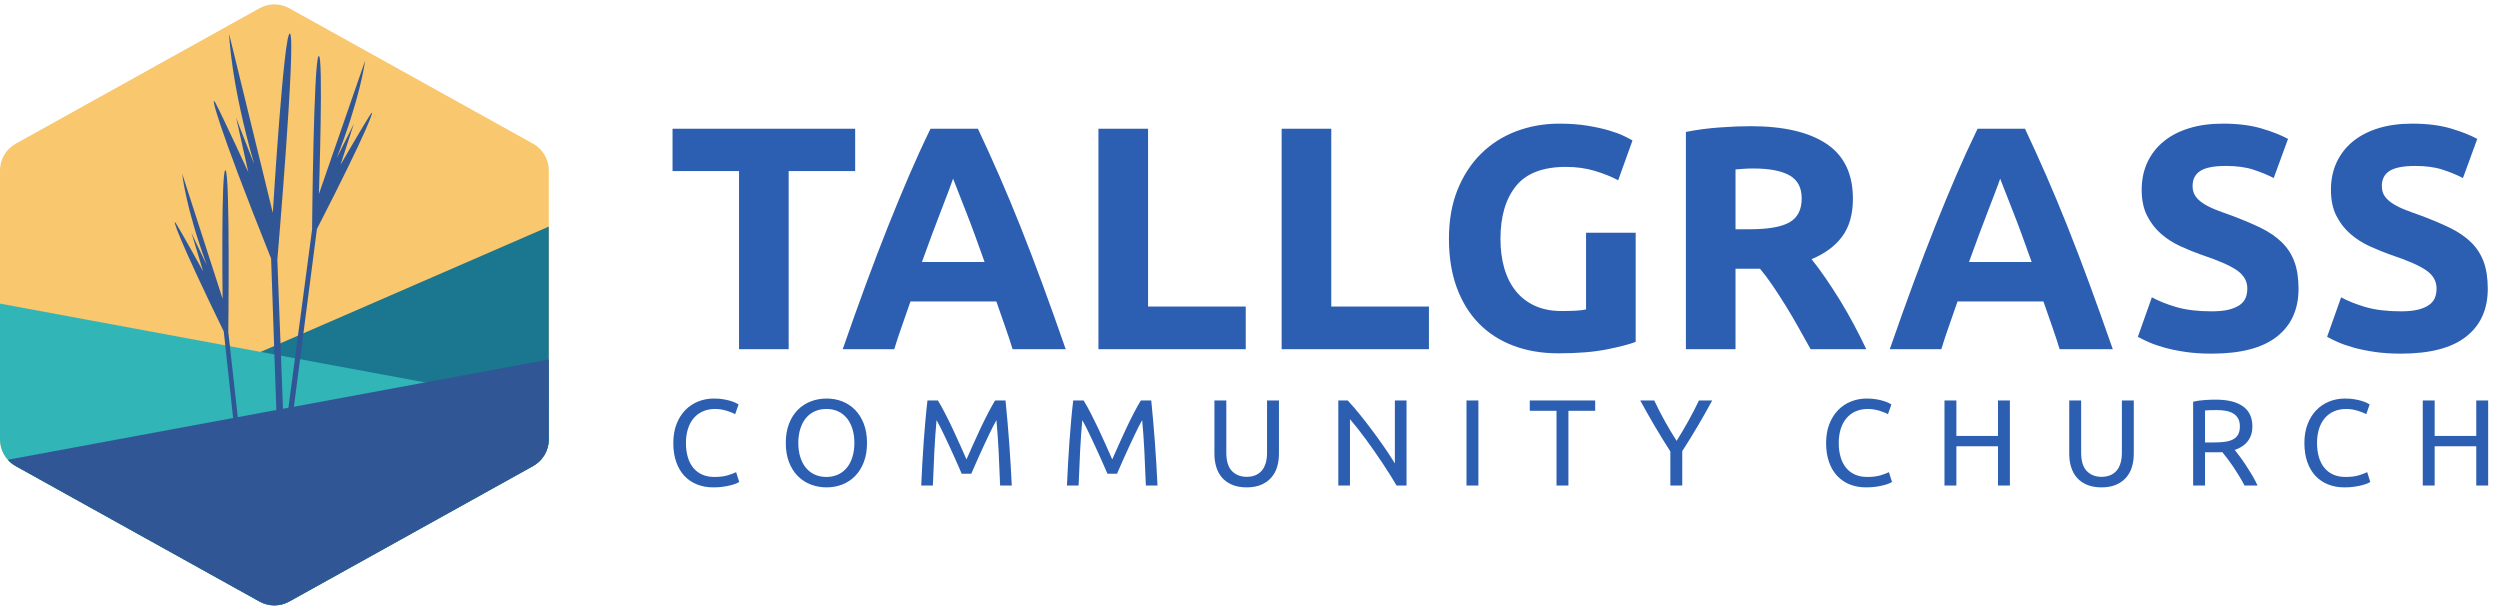
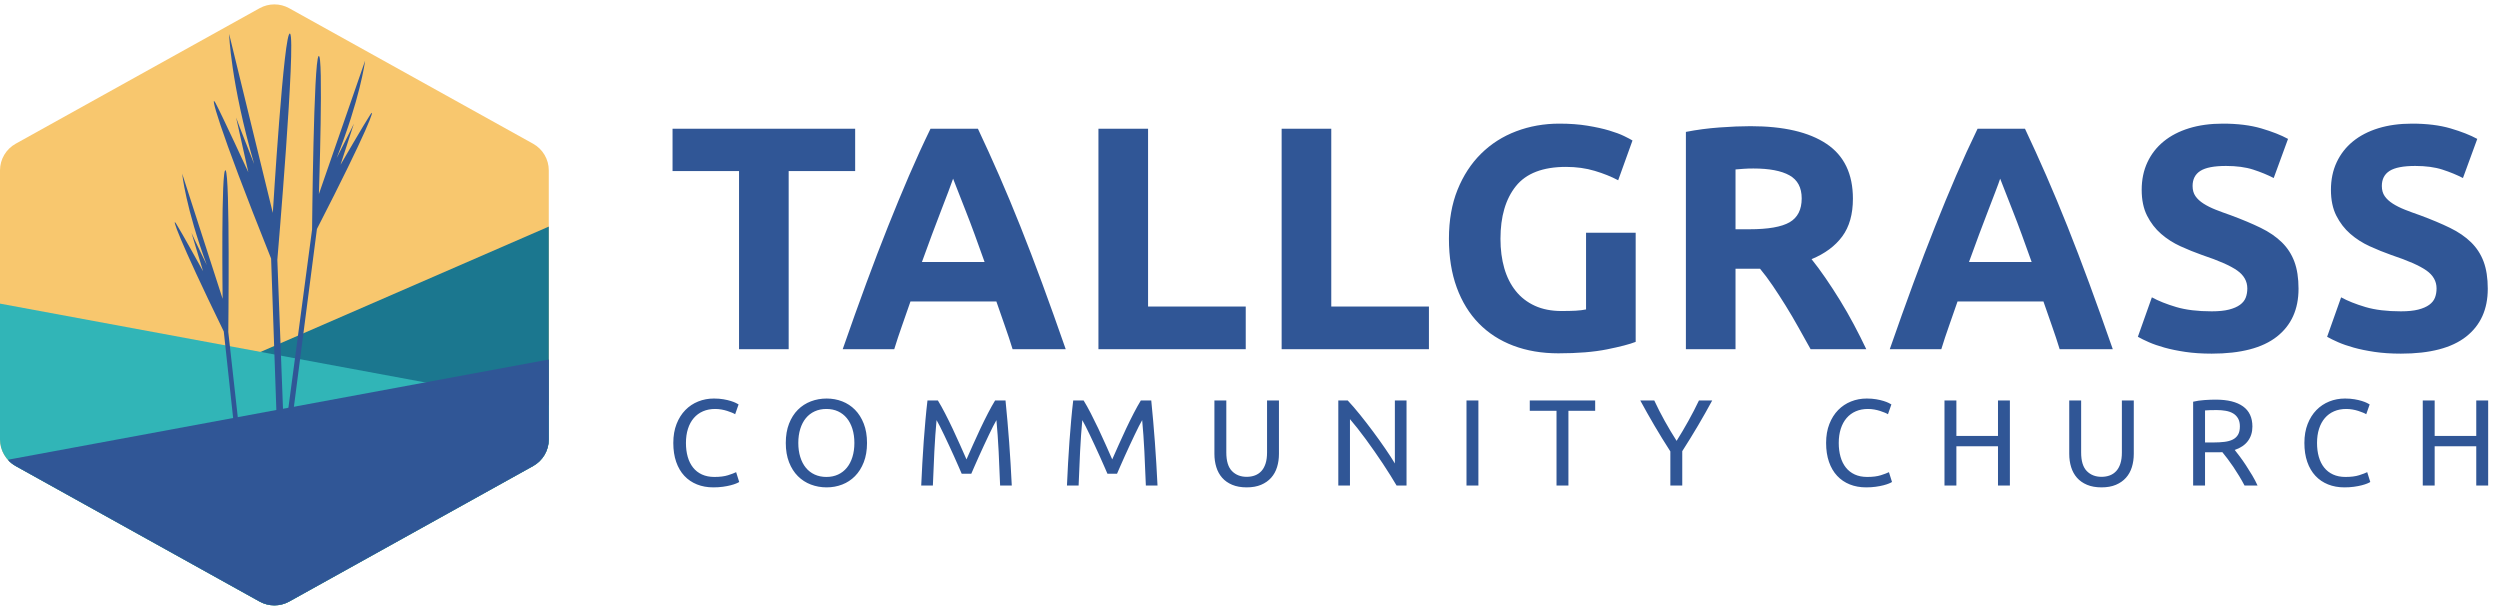
<svg xmlns="http://www.w3.org/2000/svg" width="410px" height="100px" viewBox="0 0 410 100" version="1.1">
  <defs />
  <g id="logo" stroke="none" stroke-width="1" fill="none" fill-rule="evenodd">
-     <g id="text" transform="translate(110, 20)" fill="#2C5FB1">
+     <g id="text" transform="translate(110, 20)" fill="#305696">
      <path d="M6.982,59.929 C6.003,59.929 5.111,59.768 4.306,59.446 C3.501,59.124 2.81,58.655 2.233,58.038 C1.656,57.42 1.21,56.659 0.895,55.753 C0.58,54.848 0.422,53.811 0.422,52.644 C0.422,51.477 0.6,50.441 0.955,49.535 C1.311,48.629 1.79,47.868 2.394,47.251 C2.998,46.634 3.702,46.164 4.507,45.842 C5.312,45.52 6.171,45.359 7.083,45.359 C7.66,45.359 8.18,45.4 8.643,45.48 C9.105,45.56 9.508,45.654 9.85,45.762 C10.192,45.869 10.471,45.976 10.685,46.084 C10.9,46.191 11.047,46.272 11.128,46.325 L10.564,47.935 C10.444,47.855 10.269,47.767 10.041,47.674 C9.813,47.58 9.555,47.486 9.266,47.392 C8.978,47.298 8.663,47.221 8.321,47.16 C7.979,47.1 7.633,47.07 7.284,47.07 C6.546,47.07 5.882,47.197 5.292,47.452 C4.702,47.707 4.199,48.076 3.783,48.559 C3.367,49.042 3.048,49.629 2.827,50.32 C2.605,51.011 2.495,51.786 2.495,52.644 C2.495,53.476 2.592,54.234 2.786,54.918 C2.981,55.602 3.273,56.189 3.662,56.679 C4.051,57.169 4.537,57.548 5.121,57.816 C5.704,58.084 6.385,58.219 7.163,58.219 C8.062,58.219 8.807,58.125 9.397,57.937 C9.988,57.749 10.43,57.581 10.725,57.434 L11.229,59.044 C11.135,59.111 10.967,59.195 10.725,59.295 C10.484,59.396 10.182,59.493 9.82,59.587 C9.458,59.681 9.035,59.761 8.552,59.829 C8.069,59.896 7.546,59.929 6.982,59.929 Z M18.869,52.644 C18.869,51.45 19.047,50.397 19.402,49.485 C19.758,48.572 20.241,47.811 20.851,47.201 C21.462,46.59 22.173,46.131 22.984,45.822 C23.796,45.514 24.658,45.359 25.57,45.359 C26.469,45.359 27.318,45.514 28.116,45.822 C28.914,46.131 29.615,46.59 30.219,47.201 C30.823,47.811 31.302,48.572 31.658,49.485 C32.014,50.397 32.191,51.45 32.191,52.644 C32.191,53.838 32.014,54.891 31.658,55.804 C31.302,56.716 30.823,57.477 30.219,58.088 C29.615,58.698 28.914,59.158 28.116,59.466 C27.318,59.775 26.469,59.929 25.57,59.929 C24.658,59.929 23.796,59.775 22.984,59.466 C22.173,59.158 21.462,58.698 20.851,58.088 C20.241,57.477 19.758,56.716 19.402,55.804 C19.047,54.891 18.869,53.838 18.869,52.644 Z M20.922,52.644 C20.922,53.489 21.029,54.258 21.244,54.948 C21.458,55.639 21.764,56.226 22.159,56.709 C22.555,57.192 23.038,57.565 23.608,57.826 C24.179,58.088 24.819,58.219 25.53,58.219 C26.241,58.219 26.879,58.088 27.442,57.826 C28.005,57.565 28.485,57.192 28.881,56.709 C29.277,56.226 29.582,55.639 29.797,54.948 C30.011,54.258 30.119,53.489 30.119,52.644 C30.119,51.799 30.011,51.031 29.797,50.34 C29.582,49.649 29.277,49.062 28.881,48.579 C28.485,48.096 28.005,47.724 27.442,47.462 C26.879,47.201 26.241,47.07 25.53,47.07 C24.819,47.07 24.179,47.201 23.608,47.462 C23.038,47.724 22.555,48.096 22.159,48.579 C21.764,49.062 21.458,49.649 21.244,50.34 C21.029,51.031 20.922,51.799 20.922,52.644 Z M47.72,57.695 C47.586,57.373 47.409,56.964 47.187,56.468 C46.966,55.971 46.728,55.435 46.473,54.858 C46.218,54.281 45.946,53.687 45.658,53.077 C45.369,52.466 45.098,51.89 44.843,51.346 C44.588,50.803 44.35,50.317 44.128,49.887 C43.907,49.458 43.729,49.129 43.595,48.901 C43.447,50.484 43.327,52.198 43.233,54.043 C43.139,55.888 43.058,57.749 42.991,59.627 L41.08,59.627 C41.133,58.42 41.194,57.202 41.261,55.975 C41.328,54.747 41.405,53.54 41.492,52.352 C41.579,51.165 41.673,50.008 41.774,48.881 C41.874,47.754 41.985,46.687 42.106,45.681 L43.816,45.681 C44.179,46.272 44.568,46.969 44.984,47.774 C45.4,48.579 45.815,49.421 46.231,50.3 C46.647,51.179 47.05,52.057 47.439,52.936 C47.828,53.815 48.183,54.616 48.505,55.341 C48.827,54.616 49.183,53.815 49.572,52.936 C49.961,52.057 50.363,51.179 50.779,50.3 C51.195,49.421 51.611,48.579 52.027,47.774 C52.443,46.969 52.832,46.272 53.194,45.681 L54.905,45.681 C55.361,50.176 55.703,54.824 55.931,59.627 L54.019,59.627 C53.952,57.749 53.872,55.888 53.778,54.043 C53.684,52.198 53.563,50.484 53.416,48.901 C53.281,49.129 53.104,49.458 52.882,49.887 C52.661,50.317 52.423,50.803 52.168,51.346 C51.913,51.89 51.641,52.466 51.353,53.077 C51.064,53.687 50.793,54.281 50.538,54.858 C50.283,55.435 50.045,55.971 49.823,56.468 C49.602,56.964 49.424,57.373 49.29,57.695 L47.72,57.695 Z M71.621,57.695 C71.487,57.373 71.309,56.964 71.088,56.468 C70.867,55.971 70.629,55.435 70.374,54.858 C70.119,54.281 69.847,53.687 69.559,53.077 C69.27,52.466 68.999,51.89 68.744,51.346 C68.489,50.803 68.251,50.317 68.029,49.887 C67.808,49.458 67.63,49.129 67.496,48.901 C67.348,50.484 67.228,52.198 67.134,54.043 C67.04,55.888 66.959,57.749 66.892,59.627 L64.98,59.627 C65.034,58.42 65.094,57.202 65.161,55.975 C65.229,54.747 65.306,53.54 65.393,52.352 C65.48,51.165 65.574,50.008 65.675,48.881 C65.775,47.754 65.886,46.687 66.007,45.681 L67.717,45.681 C68.08,46.272 68.469,46.969 68.884,47.774 C69.3,48.579 69.716,49.421 70.132,50.3 C70.548,51.179 70.951,52.057 71.34,52.936 C71.729,53.815 72.084,54.616 72.406,55.341 C72.728,54.616 73.084,53.815 73.473,52.936 C73.862,52.057 74.264,51.179 74.68,50.3 C75.096,49.421 75.512,48.579 75.928,47.774 C76.344,46.969 76.733,46.272 77.095,45.681 L78.806,45.681 C79.262,50.176 79.604,54.824 79.832,59.627 L77.92,59.627 C77.853,57.749 77.773,55.888 77.679,54.043 C77.585,52.198 77.464,50.484 77.317,48.901 C77.182,49.129 77.005,49.458 76.783,49.887 C76.562,50.317 76.324,50.803 76.069,51.346 C75.814,51.89 75.542,52.466 75.254,53.077 C74.965,53.687 74.694,54.281 74.439,54.858 C74.184,55.435 73.946,55.971 73.724,56.468 C73.503,56.964 73.325,57.373 73.191,57.695 L71.621,57.695 Z M94.456,59.929 C93.543,59.929 92.752,59.788 92.081,59.507 C91.41,59.225 90.86,58.839 90.431,58.349 C90.001,57.86 89.683,57.28 89.475,56.609 C89.267,55.938 89.163,55.213 89.163,54.435 L89.163,45.681 L91.115,45.681 L91.115,54.214 C91.115,55.609 91.424,56.622 92.041,57.253 C92.658,57.883 93.463,58.199 94.456,58.199 C94.952,58.199 95.405,58.121 95.814,57.967 C96.223,57.813 96.575,57.575 96.871,57.253 C97.166,56.931 97.394,56.518 97.555,56.015 C97.716,55.512 97.796,54.912 97.796,54.214 L97.796,45.681 L99.748,45.681 L99.748,54.435 C99.748,55.213 99.644,55.938 99.436,56.609 C99.228,57.28 98.906,57.86 98.47,58.349 C98.034,58.839 97.484,59.225 96.82,59.507 C96.156,59.788 95.368,59.929 94.456,59.929 Z M119.041,59.627 C118.746,59.131 118.407,58.574 118.024,57.957 C117.642,57.34 117.23,56.699 116.787,56.035 C116.344,55.371 115.885,54.697 115.408,54.013 C114.932,53.328 114.459,52.668 113.99,52.03 C113.52,51.393 113.064,50.793 112.621,50.229 C112.178,49.666 111.769,49.169 111.394,48.74 L111.394,59.627 L109.482,59.627 L109.482,45.681 L111.031,45.681 C111.662,46.352 112.336,47.134 113.054,48.026 C113.772,48.918 114.483,49.837 115.187,50.783 C115.891,51.729 116.555,52.658 117.179,53.57 C117.803,54.482 118.33,55.294 118.759,56.005 L118.759,45.681 L120.671,45.681 L120.671,59.627 L119.041,59.627 Z M130.505,45.681 L132.457,45.681 L132.457,59.627 L130.505,59.627 L130.505,45.681 Z M151.608,45.681 L151.608,47.372 L147.221,47.372 L147.221,59.627 L145.269,59.627 L145.269,47.372 L140.882,47.372 L140.882,45.681 L151.608,45.681 Z M163.938,59.627 L163.938,54.033 C163.012,52.597 162.14,51.182 161.322,49.787 C160.503,48.391 159.732,47.023 159.007,45.681 L161.302,45.681 C161.811,46.781 162.382,47.898 163.012,49.032 C163.643,50.166 164.293,51.256 164.964,52.302 C165.622,51.256 166.266,50.166 166.896,49.032 C167.527,47.898 168.104,46.781 168.627,45.681 L170.8,45.681 C170.076,47.023 169.304,48.388 168.486,49.777 C167.668,51.165 166.802,52.57 165.89,53.993 L165.89,59.627 L163.938,59.627 Z M196.043,59.929 C195.063,59.929 194.171,59.768 193.366,59.446 C192.561,59.124 191.87,58.655 191.293,58.038 C190.717,57.42 190.27,56.659 189.955,55.753 C189.64,54.848 189.482,53.811 189.482,52.644 C189.482,51.477 189.66,50.441 190.016,49.535 C190.371,48.629 190.851,47.868 191.454,47.251 C192.058,46.634 192.762,46.164 193.567,45.842 C194.372,45.52 195.231,45.359 196.143,45.359 C196.72,45.359 197.24,45.4 197.703,45.48 C198.166,45.56 198.568,45.654 198.91,45.762 C199.253,45.869 199.531,45.976 199.746,46.084 C199.96,46.191 200.108,46.272 200.188,46.325 L199.625,47.935 C199.504,47.855 199.33,47.767 199.102,47.674 C198.874,47.58 198.615,47.486 198.327,47.392 C198.038,47.298 197.723,47.221 197.381,47.16 C197.039,47.1 196.693,47.07 196.345,47.07 C195.607,47.07 194.943,47.197 194.352,47.452 C193.762,47.707 193.259,48.076 192.843,48.559 C192.427,49.042 192.108,49.629 191.887,50.32 C191.666,51.011 191.555,51.786 191.555,52.644 C191.555,53.476 191.652,54.234 191.847,54.918 C192.041,55.602 192.333,56.189 192.722,56.679 C193.111,57.169 193.598,57.548 194.181,57.816 C194.765,58.084 195.446,58.219 196.224,58.219 C197.123,58.219 197.867,58.125 198.458,57.937 C199.048,57.749 199.491,57.581 199.786,57.434 L200.289,59.044 C200.195,59.111 200.027,59.195 199.786,59.295 C199.544,59.396 199.242,59.493 198.88,59.587 C198.518,59.681 198.095,59.761 197.612,59.829 C197.129,59.896 196.606,59.929 196.043,59.929 Z M217.67,45.681 L219.622,45.681 L219.622,59.627 L217.67,59.627 L217.67,53.188 L210.847,53.188 L210.847,59.627 L208.895,59.627 L208.895,45.681 L210.847,45.681 L210.847,51.497 L217.67,51.497 L217.67,45.681 Z M234.648,59.929 C233.735,59.929 232.944,59.788 232.273,59.507 C231.602,59.225 231.052,58.839 230.623,58.349 C230.194,57.86 229.875,57.28 229.667,56.609 C229.459,55.938 229.355,55.213 229.355,54.435 L229.355,45.681 L231.307,45.681 L231.307,54.214 C231.307,55.609 231.616,56.622 232.233,57.253 C232.85,57.883 233.655,58.199 234.648,58.199 C235.144,58.199 235.597,58.121 236.006,57.967 C236.415,57.813 236.767,57.575 237.063,57.253 C237.358,56.931 237.586,56.518 237.747,56.015 C237.908,55.512 237.988,54.912 237.988,54.214 L237.988,45.681 L239.94,45.681 L239.94,54.435 C239.94,55.213 239.836,55.938 239.628,56.609 C239.42,57.28 239.099,57.86 238.662,58.349 C238.226,58.839 237.676,59.225 237.012,59.507 C236.348,59.788 235.56,59.929 234.648,59.929 Z M256.496,53.791 C256.711,54.06 256.982,54.412 257.311,54.848 C257.64,55.284 257.978,55.767 258.327,56.297 C258.676,56.827 259.021,57.38 259.364,57.957 C259.706,58.534 259.998,59.091 260.239,59.627 L258.106,59.627 C257.838,59.118 257.546,58.601 257.23,58.078 C256.915,57.555 256.597,57.055 256.275,56.579 C255.953,56.102 255.634,55.656 255.319,55.24 C255.003,54.824 254.718,54.462 254.463,54.154 C254.289,54.167 254.111,54.174 253.93,54.174 L251.626,54.174 L251.626,59.627 L249.674,59.627 L249.674,45.882 C250.224,45.748 250.838,45.658 251.515,45.611 C252.193,45.564 252.813,45.54 253.377,45.54 C255.335,45.54 256.828,45.909 257.854,46.647 C258.881,47.385 259.394,48.485 259.394,49.948 C259.394,50.873 259.149,51.665 258.659,52.322 C258.17,52.98 257.448,53.469 256.496,53.791 Z M253.538,47.251 C252.706,47.251 252.069,47.271 251.626,47.311 L251.626,52.564 L253.014,52.564 C253.685,52.564 254.289,52.53 254.826,52.463 C255.362,52.396 255.815,52.269 256.184,52.081 C256.553,51.893 256.838,51.628 257.039,51.286 C257.24,50.944 257.341,50.491 257.341,49.927 C257.341,49.404 257.24,48.968 257.039,48.619 C256.838,48.271 256.566,47.996 256.224,47.794 C255.882,47.593 255.48,47.452 255.017,47.372 C254.554,47.291 254.061,47.251 253.538,47.251 Z M274.48,59.929 C273.501,59.929 272.609,59.768 271.804,59.446 C270.999,59.124 270.308,58.655 269.731,58.038 C269.154,57.42 268.708,56.659 268.393,55.753 C268.077,54.848 267.92,53.811 267.92,52.644 C267.92,51.477 268.098,50.441 268.453,49.535 C268.809,48.629 269.288,47.868 269.892,47.251 C270.496,46.634 271.2,46.164 272.005,45.842 C272.81,45.52 273.669,45.359 274.581,45.359 C275.158,45.359 275.678,45.4 276.14,45.48 C276.603,45.56 277.006,45.654 277.348,45.762 C277.69,45.869 277.968,45.976 278.183,46.084 C278.398,46.191 278.545,46.272 278.626,46.325 L278.062,47.935 C277.942,47.855 277.767,47.767 277.539,47.674 C277.311,47.58 277.053,47.486 276.764,47.392 C276.476,47.298 276.161,47.221 275.819,47.16 C275.476,47.1 275.131,47.07 274.782,47.07 C274.044,47.07 273.38,47.197 272.79,47.452 C272.2,47.707 271.696,48.076 271.28,48.559 C270.865,49.042 270.546,49.629 270.325,50.32 C270.103,51.011 269.993,51.786 269.993,52.644 C269.993,53.476 270.09,54.234 270.284,54.918 C270.479,55.602 270.771,56.189 271.16,56.679 C271.549,57.169 272.035,57.548 272.619,57.816 C273.202,58.084 273.883,58.219 274.661,58.219 C275.56,58.219 276.305,58.125 276.895,57.937 C277.485,57.749 277.928,57.581 278.223,57.434 L278.726,59.044 C278.633,59.111 278.465,59.195 278.223,59.295 C277.982,59.396 277.68,59.493 277.318,59.587 C276.956,59.681 276.533,59.761 276.05,59.829 C275.567,59.896 275.044,59.929 274.48,59.929 Z M296.107,45.681 L298.059,45.681 L298.059,59.627 L296.107,59.627 L296.107,53.188 L289.285,53.188 L289.285,59.627 L287.333,59.627 L287.333,45.681 L289.285,45.681 L289.285,51.497 L296.107,51.497 L296.107,45.681 Z" id="community-church" />
      <path d="M30.246,1.111 L30.246,8.05 L19.342,8.05 L19.342,37.267 L11.202,37.267 L11.202,8.05 L0.298,8.05 L0.298,1.111 L30.246,1.111 Z M56.065,37.267 C55.682,36.015 55.256,34.728 54.786,33.406 C54.317,32.084 53.856,30.763 53.404,29.441 L39.317,29.441 C38.865,30.763 38.404,32.084 37.934,33.406 C37.465,34.728 37.039,36.015 36.656,37.267 L28.204,37.267 C29.56,33.371 30.847,29.771 32.065,26.467 C33.282,23.163 34.473,20.05 35.639,17.128 C36.804,14.206 37.952,11.432 39.082,8.806 C40.212,6.18 41.386,3.615 42.604,1.111 L50.378,1.111 C51.56,3.615 52.725,6.18 53.873,8.806 C55.021,11.432 56.178,14.206 57.343,17.128 C58.508,20.05 59.699,23.163 60.917,26.467 C62.134,29.771 63.421,33.371 64.778,37.267 L56.065,37.267 Z M46.308,9.302 C46.134,9.824 45.873,10.537 45.525,11.441 C45.178,12.345 44.778,13.389 44.325,14.571 C43.873,15.754 43.378,17.058 42.839,18.484 C42.299,19.911 41.752,21.406 41.195,22.971 L51.473,22.971 C50.917,21.406 50.378,19.911 49.856,18.484 C49.334,17.058 48.839,15.754 48.369,14.571 C47.899,13.389 47.491,12.345 47.143,11.441 C46.795,10.537 46.517,9.824 46.308,9.302 Z M94.301,30.276 L94.301,37.267 L70.144,37.267 L70.144,1.111 L78.283,1.111 L78.283,30.276 L94.301,30.276 Z M124.345,30.276 L124.345,37.267 L100.189,37.267 L100.189,1.111 L108.328,1.111 L108.328,30.276 L124.345,30.276 Z M146.825,7.371 C143.034,7.371 140.294,8.424 138.607,10.528 C136.92,12.632 136.077,15.511 136.077,19.163 C136.077,20.937 136.286,22.545 136.703,23.989 C137.12,25.432 137.747,26.676 138.581,27.719 C139.416,28.763 140.46,29.571 141.712,30.145 C142.964,30.719 144.425,31.006 146.094,31.006 C146.999,31.006 147.773,30.989 148.416,30.954 C149.06,30.919 149.625,30.85 150.112,30.745 L150.112,18.171 L158.251,18.171 L158.251,36.067 C157.277,36.45 155.712,36.858 153.555,37.293 C151.399,37.728 148.738,37.945 145.573,37.945 C142.86,37.945 140.399,37.528 138.19,36.693 C135.981,35.858 134.094,34.641 132.529,33.041 C130.964,31.441 129.755,29.476 128.903,27.145 C128.051,24.815 127.625,22.154 127.625,19.163 C127.625,16.137 128.094,13.458 129.034,11.128 C129.973,8.798 131.26,6.824 132.894,5.206 C134.529,3.589 136.451,2.363 138.66,1.528 C140.868,0.693 143.225,0.276 145.729,0.276 C147.434,0.276 148.973,0.389 150.347,0.615 C151.721,0.841 152.903,1.102 153.894,1.398 C154.886,1.693 155.703,1.998 156.347,2.311 C156.99,2.624 157.451,2.867 157.729,3.041 L155.381,9.563 C154.268,8.971 152.99,8.458 151.547,8.024 C150.103,7.589 148.529,7.371 146.825,7.371 Z M177.078,0.693 C182.504,0.693 186.661,1.658 189.548,3.589 C192.435,5.519 193.878,8.519 193.878,12.589 C193.878,15.128 193.296,17.189 192.13,18.771 C190.965,20.354 189.287,21.598 187.096,22.502 C187.826,23.406 188.591,24.441 189.391,25.606 C190.191,26.771 190.983,27.989 191.765,29.258 C192.548,30.528 193.304,31.85 194.035,33.224 C194.765,34.598 195.443,35.945 196.07,37.267 L186.939,37.267 C186.278,36.084 185.609,34.884 184.93,33.667 C184.252,32.45 183.557,31.267 182.843,30.119 C182.13,28.971 181.426,27.884 180.73,26.858 C180.035,25.832 179.339,24.902 178.643,24.067 L174.626,24.067 L174.626,37.267 L166.487,37.267 L166.487,1.632 C168.261,1.284 170.096,1.041 171.991,0.902 C173.887,0.763 175.583,0.693 177.078,0.693 Z M177.548,7.632 C176.957,7.632 176.426,7.65 175.957,7.684 C175.487,7.719 175.043,7.754 174.626,7.789 L174.626,17.598 L176.922,17.598 C179.983,17.598 182.174,17.215 183.496,16.45 C184.817,15.684 185.478,14.38 185.478,12.537 C185.478,10.763 184.809,9.502 183.47,8.754 C182.13,8.006 180.157,7.632 177.548,7.632 Z M227.784,37.267 C227.401,36.015 226.975,34.728 226.506,33.406 C226.036,32.084 225.575,30.763 225.123,29.441 L211.036,29.441 C210.584,30.763 210.123,32.084 209.653,33.406 C209.184,34.728 208.758,36.015 208.375,37.267 L199.923,37.267 C201.28,33.371 202.566,29.771 203.784,26.467 C205.001,23.163 206.193,20.05 207.358,17.128 C208.523,14.206 209.671,11.432 210.801,8.806 C211.932,6.18 213.106,3.615 214.323,1.111 L222.097,1.111 C223.28,3.615 224.445,6.18 225.593,8.806 C226.74,11.432 227.897,14.206 229.062,17.128 C230.227,20.05 231.419,23.163 232.636,26.467 C233.853,29.771 235.14,33.371 236.497,37.267 L227.784,37.267 Z M218.027,9.302 C217.853,9.824 217.593,10.537 217.245,11.441 C216.897,12.345 216.497,13.389 216.045,14.571 C215.593,15.754 215.097,17.058 214.558,18.484 C214.019,19.911 213.471,21.406 212.914,22.971 L223.193,22.971 C222.636,21.406 222.097,19.911 221.575,18.484 C221.053,17.058 220.558,15.754 220.088,14.571 C219.619,13.389 219.21,12.345 218.862,11.441 C218.514,10.537 218.236,9.824 218.027,9.302 Z M252.716,31.058 C253.863,31.058 254.811,30.963 255.559,30.771 C256.307,30.58 256.907,30.319 257.359,29.989 C257.811,29.658 258.124,29.267 258.298,28.815 C258.472,28.363 258.559,27.858 258.559,27.302 C258.559,26.119 258.002,25.137 256.889,24.354 C255.776,23.571 253.863,22.728 251.15,21.824 C249.968,21.406 248.785,20.928 247.602,20.389 C246.42,19.85 245.359,19.171 244.42,18.354 C243.481,17.537 242.716,16.545 242.124,15.38 C241.533,14.215 241.237,12.798 241.237,11.128 C241.237,9.458 241.55,7.954 242.176,6.615 C242.802,5.276 243.689,4.137 244.837,3.198 C245.985,2.258 247.376,1.537 249.011,1.032 C250.646,0.528 252.489,0.276 254.542,0.276 C256.976,0.276 259.081,0.537 260.855,1.058 C262.629,1.58 264.089,2.154 265.237,2.78 L262.889,9.198 C261.881,8.676 260.759,8.215 259.524,7.815 C258.289,7.415 256.802,7.215 255.063,7.215 C253.116,7.215 251.716,7.484 250.863,8.024 C250.011,8.563 249.585,9.389 249.585,10.502 C249.585,11.163 249.742,11.719 250.055,12.171 C250.368,12.624 250.811,13.032 251.385,13.398 C251.959,13.763 252.62,14.093 253.368,14.389 C254.116,14.684 254.942,14.989 255.846,15.302 C257.724,15.998 259.359,16.684 260.75,17.363 C262.142,18.041 263.298,18.832 264.22,19.737 C265.142,20.641 265.829,21.702 266.281,22.919 C266.733,24.137 266.959,25.615 266.959,27.354 C266.959,30.728 265.776,33.345 263.411,35.206 C261.046,37.067 257.481,37.998 252.716,37.998 C251.116,37.998 249.672,37.902 248.385,37.711 C247.098,37.519 245.959,37.284 244.968,37.006 C243.976,36.728 243.124,36.432 242.411,36.119 C241.698,35.806 241.098,35.511 240.611,35.232 L242.907,28.763 C243.985,29.354 245.316,29.884 246.898,30.354 C248.481,30.824 250.42,31.058 252.716,31.058 Z M283.752,31.058 C284.899,31.058 285.847,30.963 286.595,30.771 C287.343,30.58 287.943,30.319 288.395,29.989 C288.847,29.658 289.16,29.267 289.334,28.815 C289.508,28.363 289.595,27.858 289.595,27.302 C289.595,26.119 289.039,25.137 287.925,24.354 C286.812,23.571 284.899,22.728 282.186,21.824 C281.004,21.406 279.821,20.928 278.639,20.389 C277.456,19.85 276.395,19.171 275.456,18.354 C274.517,17.537 273.752,16.545 273.16,15.38 C272.569,14.215 272.273,12.798 272.273,11.128 C272.273,9.458 272.586,7.954 273.212,6.615 C273.839,5.276 274.725,4.137 275.873,3.198 C277.021,2.258 278.412,1.537 280.047,1.032 C281.682,0.528 283.525,0.276 285.578,0.276 C288.012,0.276 290.117,0.537 291.891,1.058 C293.665,1.58 295.125,2.154 296.273,2.78 L293.925,9.198 C292.917,8.676 291.795,8.215 290.56,7.815 C289.325,7.415 287.839,7.215 286.099,7.215 C284.152,7.215 282.752,7.484 281.899,8.024 C281.047,8.563 280.621,9.389 280.621,10.502 C280.621,11.163 280.778,11.719 281.091,12.171 C281.404,12.624 281.847,13.032 282.421,13.398 C282.995,13.763 283.656,14.093 284.404,14.389 C285.152,14.684 285.978,14.989 286.882,15.302 C288.76,15.998 290.395,16.684 291.786,17.363 C293.178,18.041 294.334,18.832 295.256,19.737 C296.178,20.641 296.865,21.702 297.317,22.919 C297.769,24.137 297.995,25.615 297.995,27.354 C297.995,30.728 296.812,33.345 294.447,35.206 C292.082,37.067 288.517,37.998 283.752,37.998 C282.152,37.998 280.708,37.902 279.421,37.711 C278.134,37.519 276.995,37.284 276.004,37.006 C275.012,36.728 274.16,36.432 273.447,36.119 C272.734,35.806 272.134,35.511 271.647,35.232 L273.943,28.763 C275.021,29.354 276.352,29.884 277.934,30.354 C279.517,30.824 281.456,31.058 283.752,31.058 Z" id="tallgrass" />
    </g>
    <g id="icon">
      <path d="M47.428,1.349 L87.428,23.571 C89.016,24.453 90,26.126 90,27.942 L90,72.058 C90,73.874 89.016,75.547 87.428,76.429 L47.428,98.651 C45.918,99.49 44.082,99.49 42.572,98.651 L2.572,76.429 C0.984,75.547 2.13162821e-14,73.874 2.13162821e-14,72.058 L0,27.942 C-2.66453526e-15,26.126 0.984,24.453 2.572,23.571 L42.572,1.349 C44.082,0.51 45.918,0.51 47.428,1.349 Z" id="bg" fill="#F8C76E" />
      <path d="M90,37.161 L90,72.058 C90,73.874 89.016,75.547 87.428,76.429 L47.428,98.651 C45.918,99.49 44.082,99.49 42.572,98.651 L2.572,76.429 C2.179,76.21 1.823,75.944 1.509,75.638 L90,37.161 Z" id="hill-3" fill="#1B778F" />
      <path d="M90,66.474 L90,72.058 C90,73.874 89.016,75.547 87.428,76.429 L47.428,98.651 C45.918,99.49 44.082,99.49 42.572,98.651 L2.572,76.429 C0.984,75.547 1.07579298e-14,73.874 1.07579298e-14,72.058 L0,49.793 L90,66.474 Z" id="hill-2" fill="#31B5B7" />
      <path d="M48.092,67.558 L51.975,37.556 C60.43,21.104 61.668,17.368 60.738,18.779 C59.807,20.196 55.845,27.022 55.845,27.022 L58.038,20.276 C58.038,20.276 57.821,20.826 55.206,25.934 C59.025,16.228 59.83,10.321 59.876,9.958 L52.3,31.818 C52.3,31.818 53.076,8.495 52.255,9.193 C51.432,9.89 51.181,37.629 51.181,37.629 L47.186,67.723 L46.442,67.859 L45.484,42.601 C45.484,42.601 48.561,6.528 47.574,5.525 C46.591,4.515 44.742,34.914 44.742,34.914 L37.577,5.57 C37.577,5.57 37.8,13.427 41.687,26.92 C39.267,20.831 38.799,19.505 38.719,19.267 L40.728,28.253 C40.728,28.253 36.412,18.904 35.379,16.954 C34.346,15.003 35.493,20.015 44.462,42.403 L45.349,68.058 L39.084,69.201 L37.44,54.444 C37.44,54.444 37.742,28.593 36.995,27.93 C36.241,27.266 36.509,49.008 36.509,49.008 L29.876,28.479 C29.876,28.479 30.441,34.064 33.917,43.474 C31.931,39.393 31.497,38.406 31.406,38.196 L33.301,44.472 C33.301,44.472 29.739,38.032 28.899,36.7 C28.06,35.362 29.145,38.871 36.698,54.359 L38.319,69.34" id="grass" fill="#305696" />
      <path d="M90,58.958 L90,72.058 C90,73.874 89.016,75.547 87.428,76.429 L47.428,98.651 C45.918,99.49 44.082,99.49 42.572,98.651 L2.572,76.429 C2.08,76.156 1.646,75.807 1.282,75.401 L90,58.958 Z" id="hill-1" fill="#305696" />
    </g>
  </g>
</svg>
